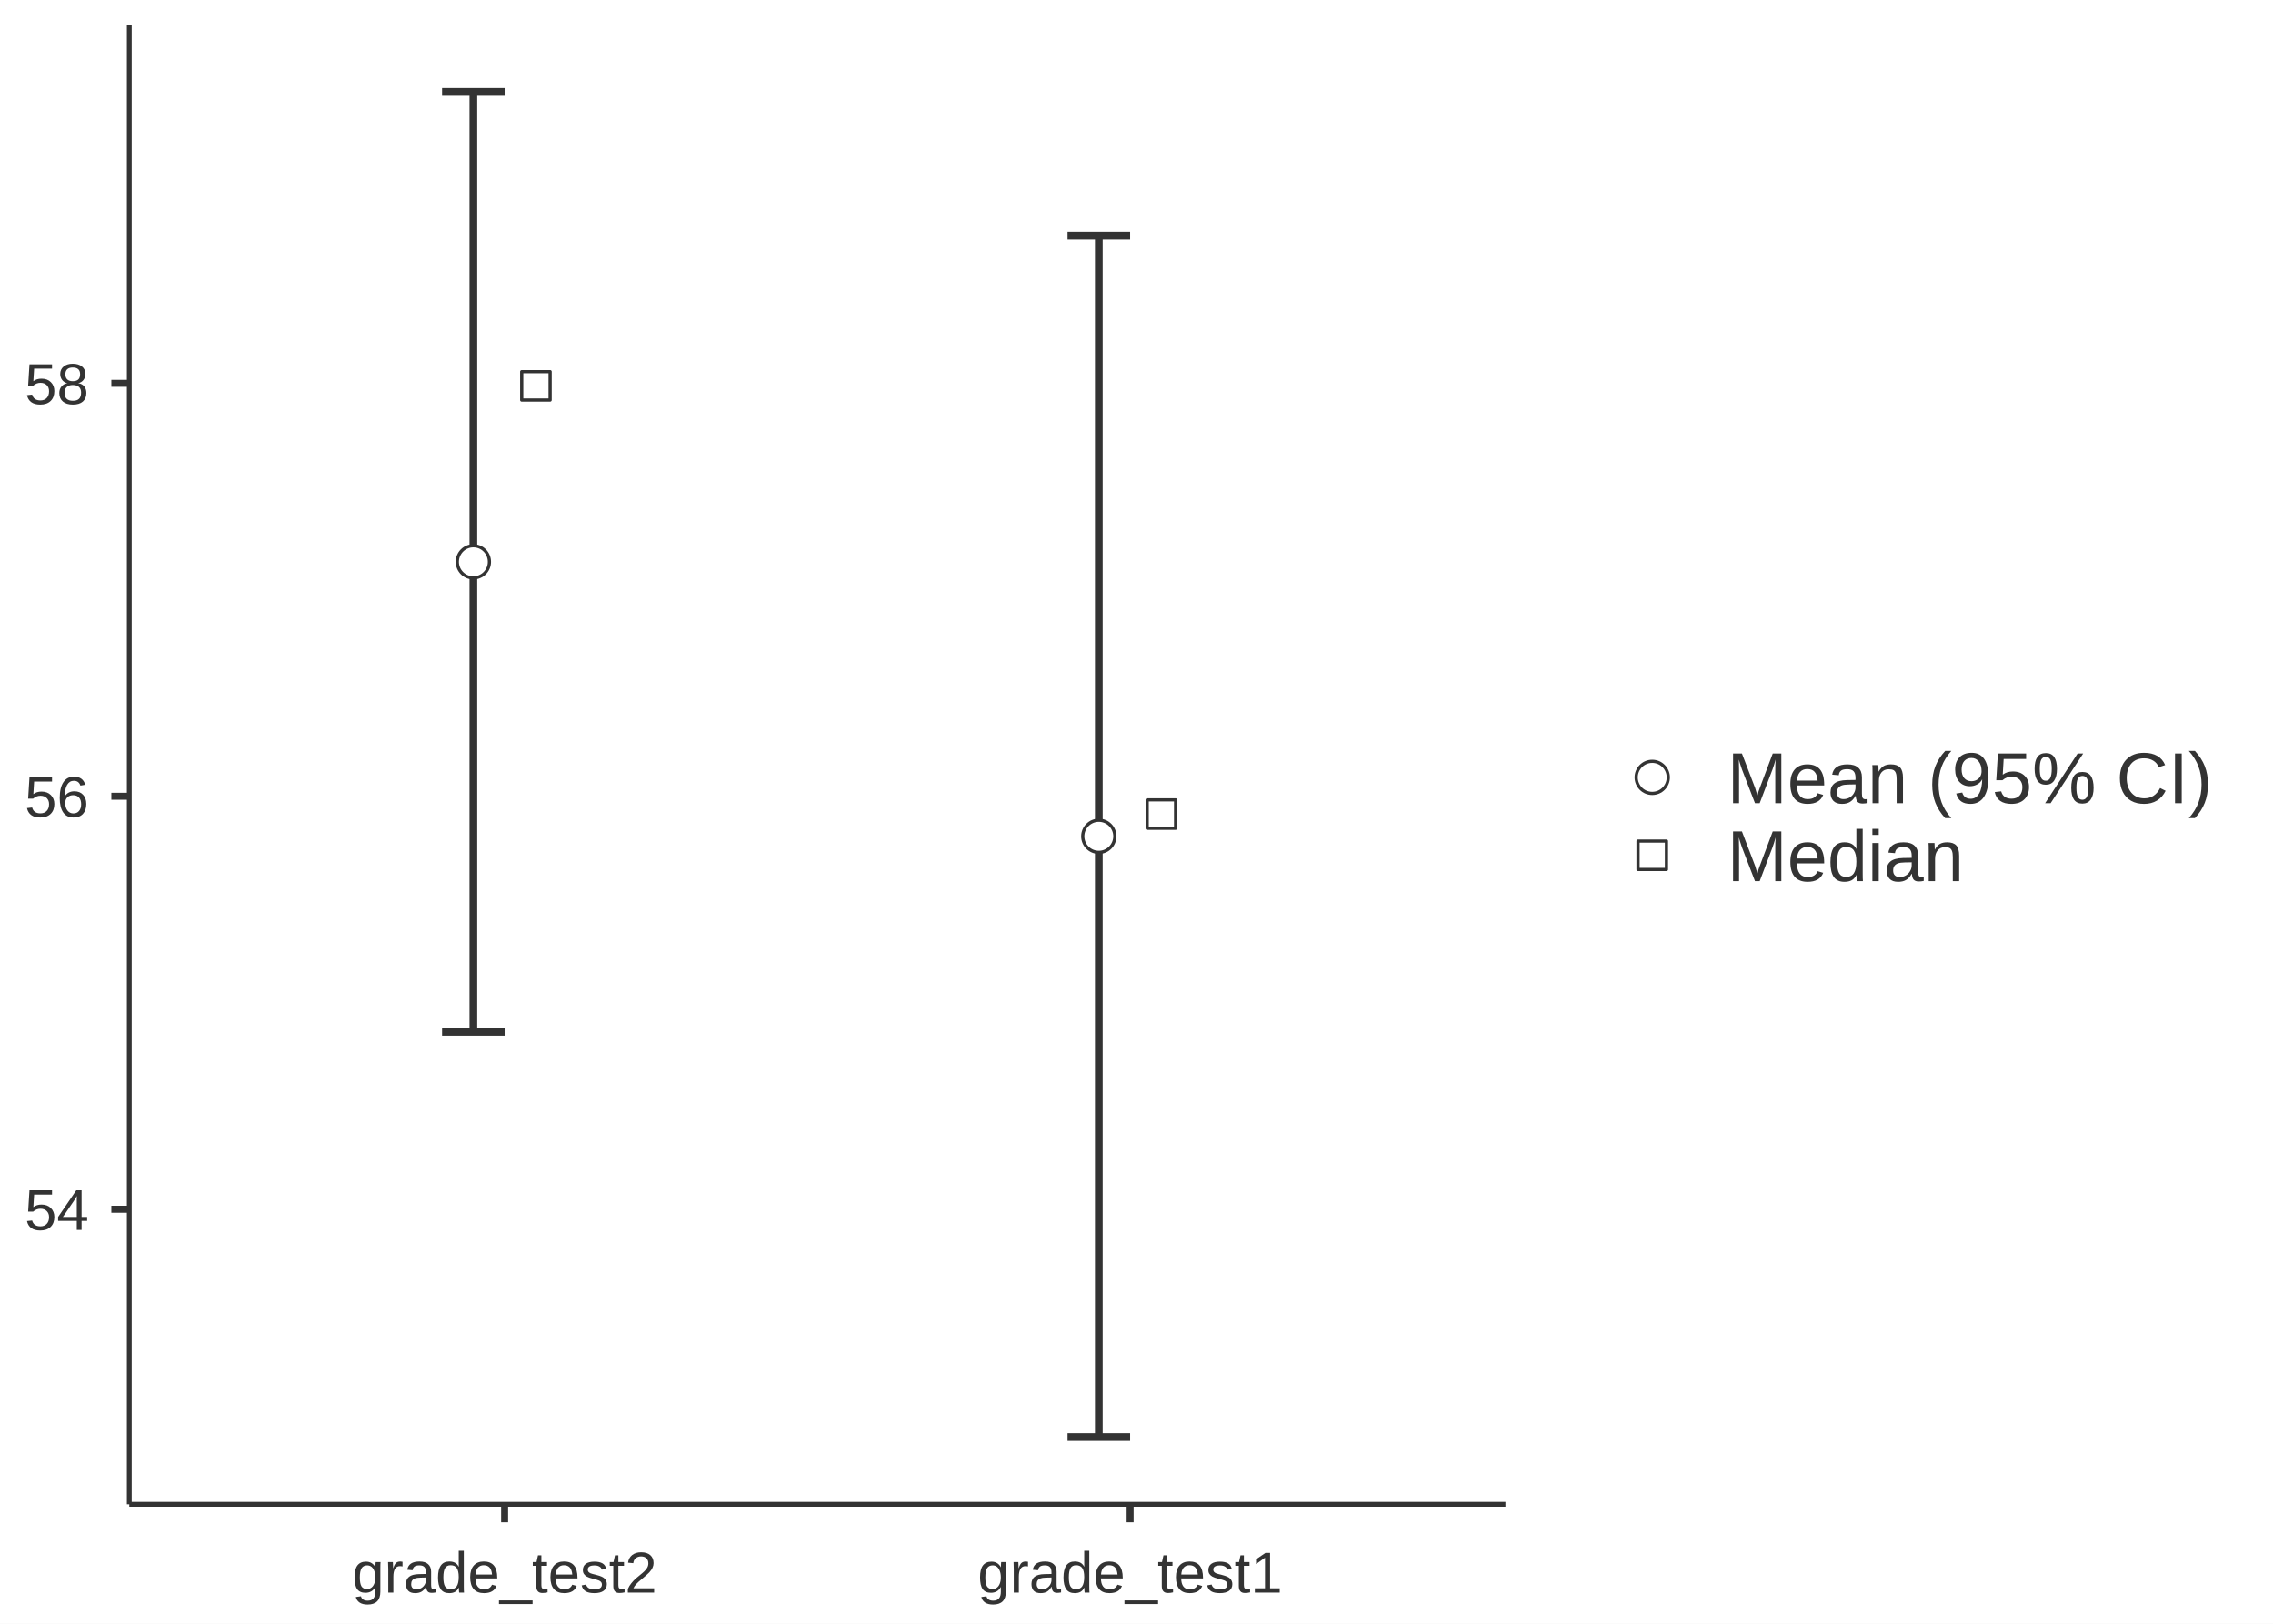
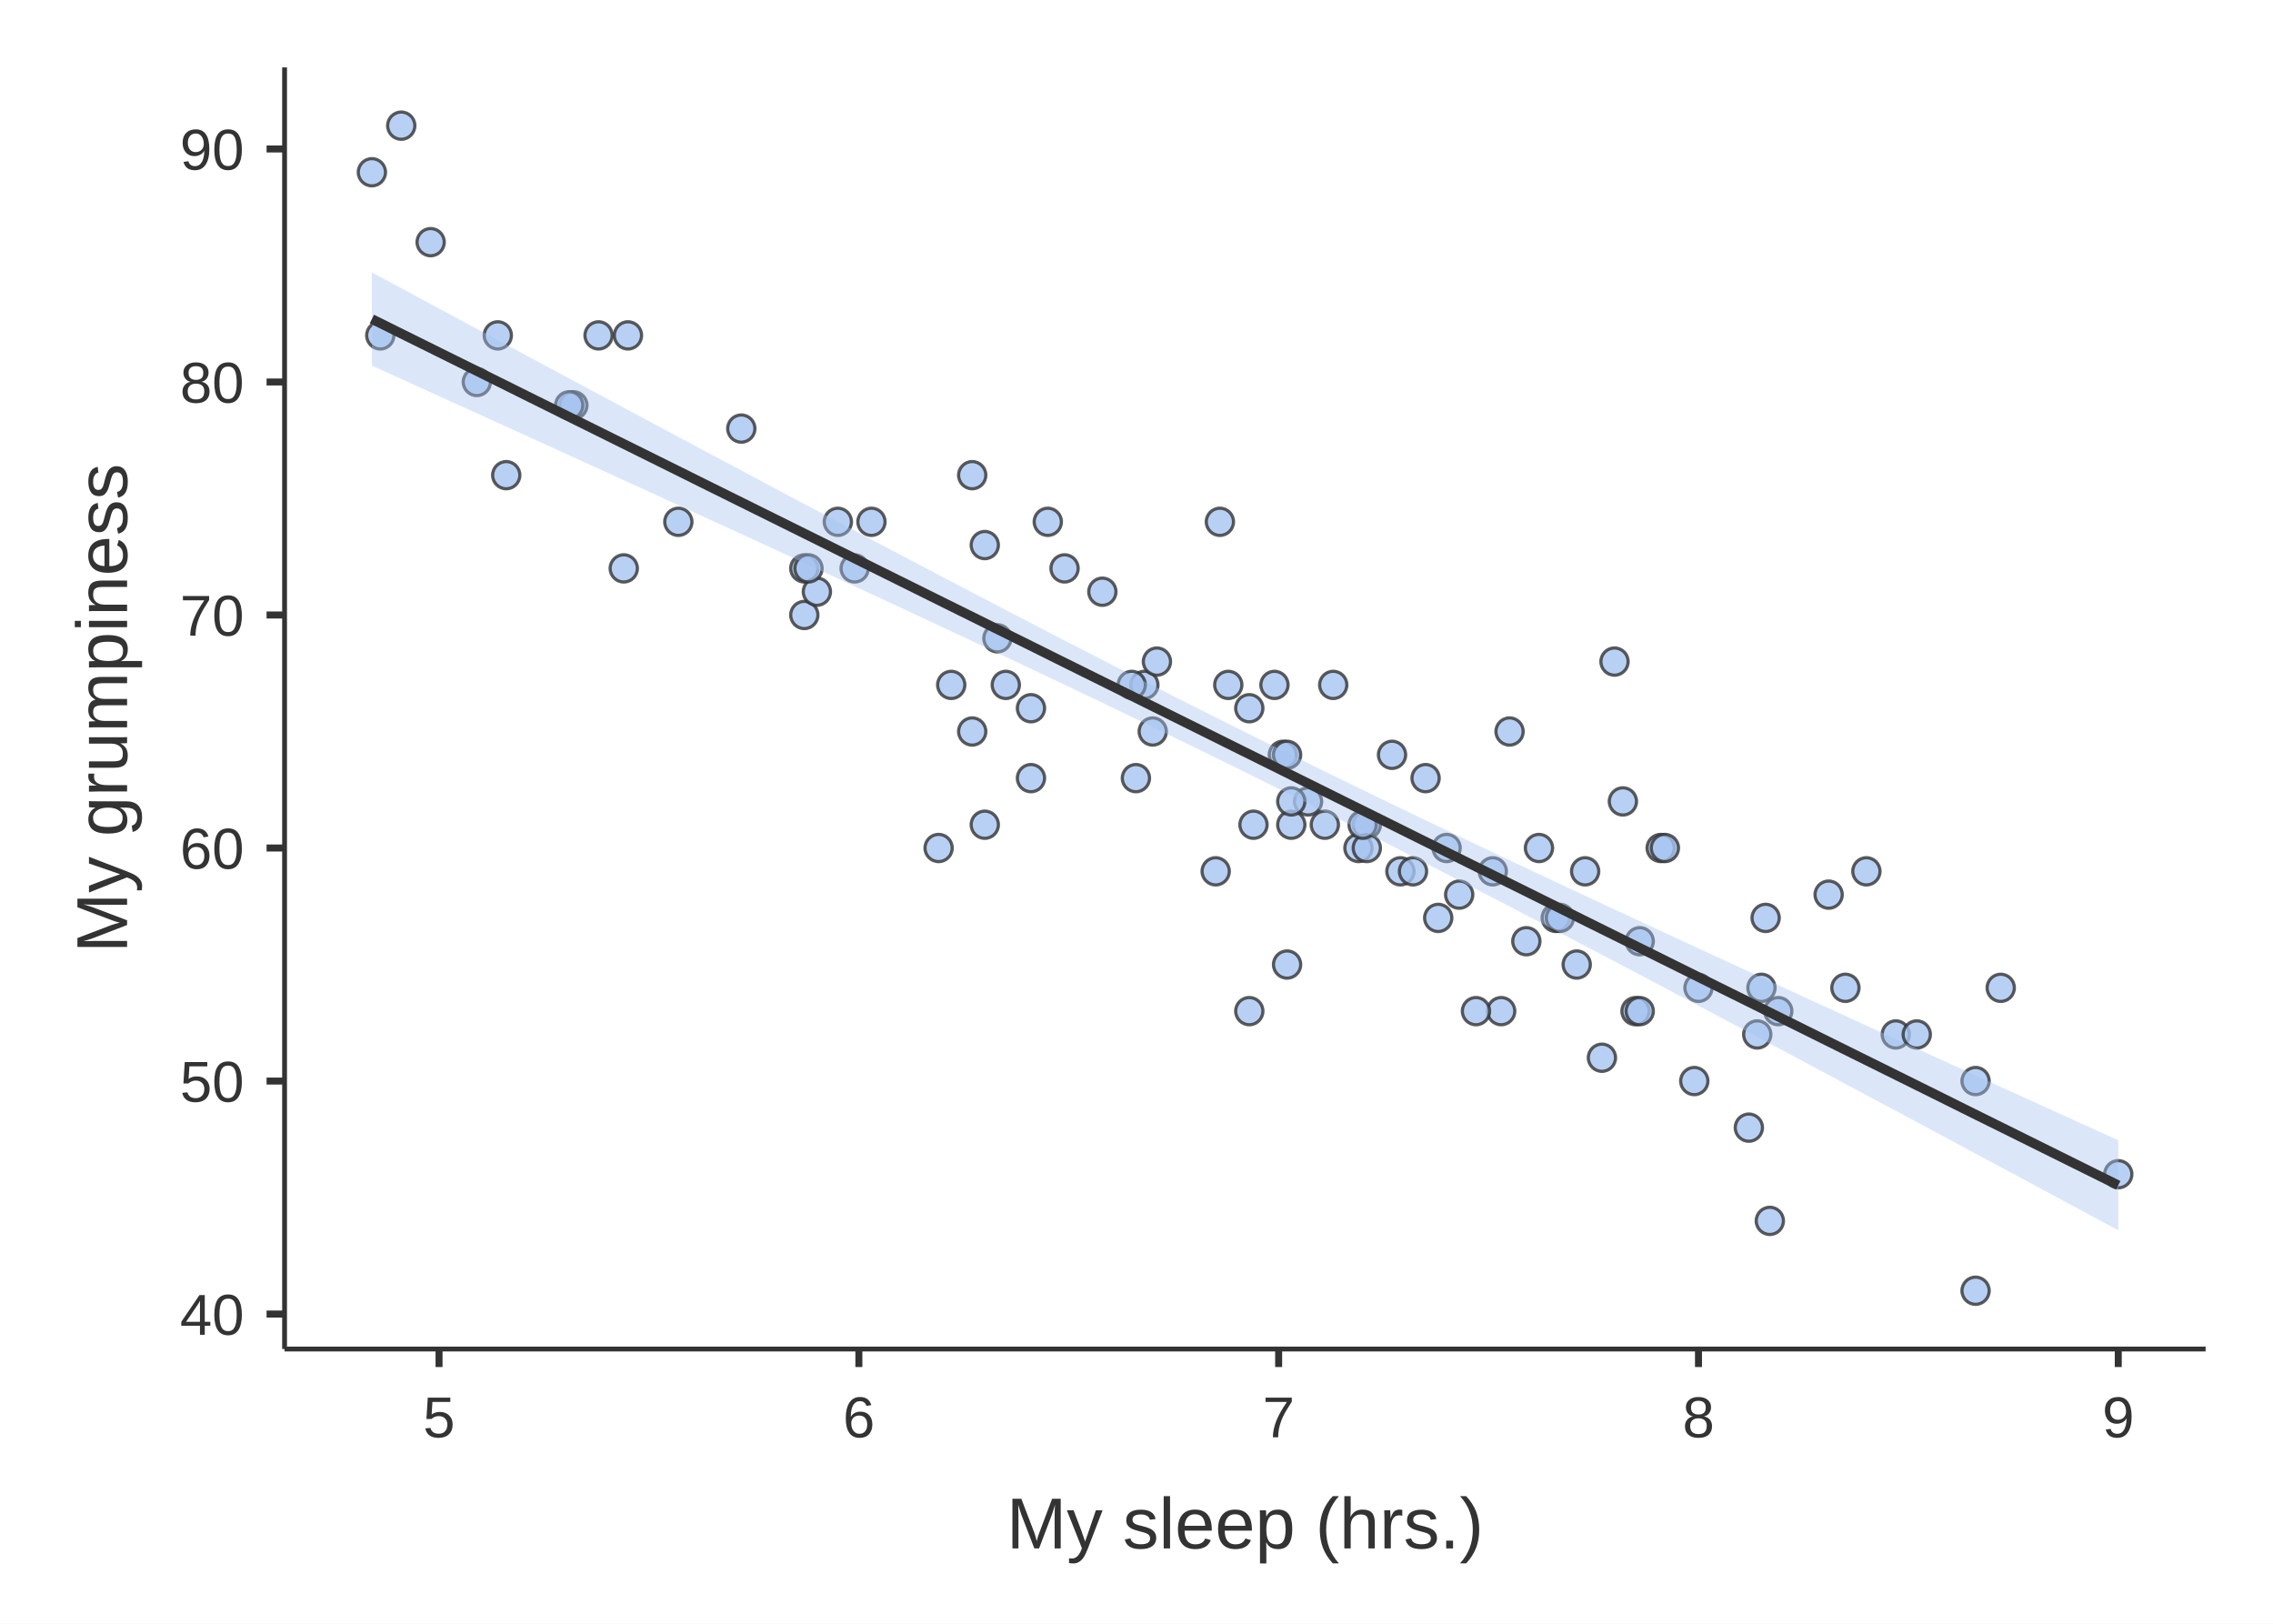
<svg xmlns="http://www.w3.org/2000/svg" class="svglite" width="504.00pt" height="360.00pt" viewBox="0 0 504.00 360.00">
  <defs>
    <style type="text/css">
    .svglite line, .svglite polyline, .svglite polygon, .svglite path, .svglite rect, .svglite circle {
      fill: none;
      stroke: #000000;
      stroke-linecap: round;
      stroke-linejoin: round;
      stroke-miterlimit: 10.00;
    }
  </style>
  </defs>
  <rect width="100%" height="100%" style="stroke: none; fill: #FFFFFF;" />
  <defs>
    <clipPath id="cpMC4wMHw1MDQuMDB8MC4wMHwzNjAuMDA=">
      <rect x="0.00" y="0.00" width="504.00" height="360.00" />
    </clipPath>
  </defs>
  <g clip-path="url(#cpMC4wMHw1MDQuMDB8MC4wMHwzNjAuMDA=)">
    <rect x="0.00" y="0.00" width="504.00" height="360.00" style="stroke-width: 1.55; stroke: none;" />
  </g>
  <defs>
-     <clipPath id="cpMjguNjd8MzMzLjgxfDUuNDh8MzMzLjUx">
-       <rect x="28.67" y="5.48" width="305.13" height="328.03" />
+     <clipPath id="cpNjMuMTB8NDg5LjA2fDE0Ljk0fDI5OS4wOQ==">
+       <rect x="63.10" y="14.94" width="425.96" height="284.15" />
    </clipPath>
  </defs>
-   <g clip-path="url(#cpMjguNjd8MzMzLjgxfDUuNDh8MzMzLjUx)">
-     <rect x="28.67" y="5.48" width="305.13" height="328.03" style="stroke-width: 1.55; stroke: none;" />
-     <polyline points="98.02,20.39 111.89,20.39 " style="stroke-width: 1.71; stroke: #333333; stroke-linecap: butt;" />
-     <polyline points="104.96,20.39 104.96,228.75 " style="stroke-width: 1.71; stroke: #333333; stroke-linecap: butt;" />
-     <polyline points="98.02,228.75 111.89,228.75 " style="stroke-width: 1.71; stroke: #333333; stroke-linecap: butt;" />
-     <polyline points="236.72,52.24 250.59,52.24 " style="stroke-width: 1.71; stroke: #333333; stroke-linecap: butt;" />
-     <polyline points="243.65,52.24 243.65,318.60 " style="stroke-width: 1.71; stroke: #333333; stroke-linecap: butt;" />
-     <polyline points="236.72,318.60 250.59,318.60 " style="stroke-width: 1.71; stroke: #333333; stroke-linecap: butt;" />
-     <circle cx="104.96" cy="124.57" r="3.56" style="stroke-width: 0.71; stroke: #333333; fill: #FFFFFF;" />
-     <circle cx="243.65" cy="185.42" r="3.56" style="stroke-width: 0.71; stroke: #333333; fill: #FFFFFF;" />
-     <rect x="115.68" y="82.40" width="6.30" height="6.30" style="stroke-width: 0.71; stroke: #333333; fill: #FFFFFF;" />
-     <rect x="254.37" y="177.34" width="6.30" height="6.30" style="stroke-width: 0.71; stroke: #333333; fill: #FFFFFF;" />
+   <g clip-path="url(#cpNjMuMTB8NDg5LjA2fDE0Ljk0fDI5OS4wOQ==)">
+     <rect x="63.10" y="14.94" width="425.96" height="284.15" style="stroke-width: 1.55; stroke: none;" />
+     <circle cx="338.44" cy="208.68" r="3.02" style="stroke-width: 0.71; stroke: #333333; stroke-opacity: 0.80; fill: #A6C4F1; fill-opacity: 0.80;" />
+     <circle cx="368.23" cy="188.01" r="3.02" style="stroke-width: 0.71; stroke: #333333; stroke-opacity: 0.80; fill: #A6C4F1; fill-opacity: 0.80;" />
+     <circle cx="110.38" cy="74.36" r="3.02" style="stroke-width: 0.71; stroke: #333333; stroke-opacity: 0.80; fill: #A6C4F1; fill-opacity: 0.80;" />
+     <circle cx="349.61" cy="213.85" r="3.02" style="stroke-width: 0.71; stroke: #333333; stroke-opacity: 0.80; fill: #A6C4F1; fill-opacity: 0.80;" />
+     <circle cx="253.74" cy="151.85" r="3.02" style="stroke-width: 0.71; stroke: #333333; stroke-opacity: 0.80; fill: #A6C4F1; fill-opacity: 0.80;" />
+     <circle cx="189.51" cy="126.02" r="3.02" style="stroke-width: 0.71; stroke: #333333; stroke-opacity: 0.80; fill: #A6C4F1; fill-opacity: 0.80;" />
+     <circle cx="394.30" cy="224.18" r="3.02" style="stroke-width: 0.71; stroke: #333333; stroke-opacity: 0.80; fill: #A6C4F1; fill-opacity: 0.80;" />
+     <circle cx="301.21" cy="188.01" r="3.02" style="stroke-width: 0.71; stroke: #333333; stroke-opacity: 0.80; fill: #A6C4F1; fill-opacity: 0.80;" />
+     <circle cx="320.76" cy="188.01" r="3.02" style="stroke-width: 0.71; stroke: #333333; stroke-opacity: 0.80; fill: #A6C4F1; fill-opacity: 0.80;" />
+     <circle cx="244.43" cy="131.19" r="3.02" style="stroke-width: 0.71; stroke: #333333; stroke-opacity: 0.80; fill: #A6C4F1; fill-opacity: 0.80;" />
+     <circle cx="236.05" cy="126.02" r="3.02" style="stroke-width: 0.71; stroke: #333333; stroke-opacity: 0.80; fill: #A6C4F1; fill-opacity: 0.80;" />
+     <circle cx="215.57" cy="162.18" r="3.02" style="stroke-width: 0.71; stroke: #333333; stroke-opacity: 0.80; fill: #A6C4F1; fill-opacity: 0.80;" />
+     <circle cx="185.78" cy="115.69" r="3.02" style="stroke-width: 0.71; stroke: #333333; stroke-opacity: 0.80; fill: #A6C4F1; fill-opacity: 0.80;" />
+     <circle cx="250.94" cy="151.85" r="3.02" style="stroke-width: 0.71; stroke: #333333; stroke-opacity: 0.80; fill: #A6C4F1; fill-opacity: 0.80;" />
+     <circle cx="228.60" cy="157.02" r="3.02" style="stroke-width: 0.71; stroke: #333333; stroke-opacity: 0.80; fill: #A6C4F1; fill-opacity: 0.80;" />
+     <circle cx="221.16" cy="141.52" r="3.02" style="stroke-width: 0.71; stroke: #333333; stroke-opacity: 0.80; fill: #A6C4F1; fill-opacity: 0.80;" />
+     <circle cx="218.36" cy="120.85" r="3.02" style="stroke-width: 0.71; stroke: #333333; stroke-opacity: 0.80; fill: #A6C4F1; fill-opacity: 0.80;" />
+     <circle cx="420.36" cy="229.35" r="3.02" style="stroke-width: 0.71; stroke: #333333; stroke-opacity: 0.80; fill: #A6C4F1; fill-opacity: 0.80;" />
+     <circle cx="303.07" cy="182.85" r="3.02" style="stroke-width: 0.71; stroke: #333333; stroke-opacity: 0.80; fill: #A6C4F1; fill-opacity: 0.80;" />
+     <circle cx="332.86" cy="224.18" r="3.02" style="stroke-width: 0.71; stroke: #333333; stroke-opacity: 0.80; fill: #A6C4F1; fill-opacity: 0.80;" />
+     <circle cx="376.61" cy="219.01" r="3.02" style="stroke-width: 0.71; stroke: #333333; stroke-opacity: 0.80; fill: #A6C4F1; fill-opacity: 0.80;" />
+     <circle cx="316.10" cy="172.52" r="3.02" style="stroke-width: 0.71; stroke: #333333; stroke-opacity: 0.80; fill: #A6C4F1; fill-opacity: 0.80;" />
+     <circle cx="270.49" cy="115.69" r="3.02" style="stroke-width: 0.71; stroke: #333333; stroke-opacity: 0.80; fill: #A6C4F1; fill-opacity: 0.80;" />
+     <circle cx="363.58" cy="208.68" r="3.02" style="stroke-width: 0.71; stroke: #333333; stroke-opacity: 0.80; fill: #A6C4F1; fill-opacity: 0.80;" />
+     <circle cx="84.32" cy="74.36" r="3.02" style="stroke-width: 0.71; stroke: #333333; stroke-opacity: 0.80; fill: #A6C4F1; fill-opacity: 0.80;" />
+     <circle cx="178.34" cy="126.02" r="3.02" style="stroke-width: 0.71; stroke: #333333; stroke-opacity: 0.80; fill: #A6C4F1; fill-opacity: 0.80;" />
+     <circle cx="413.84" cy="193.18" r="3.02" style="stroke-width: 0.71; stroke: #333333; stroke-opacity: 0.80; fill: #A6C4F1; fill-opacity: 0.80;" />
+     <circle cx="277.01" cy="157.02" r="3.02" style="stroke-width: 0.71; stroke: #333333; stroke-opacity: 0.80; fill: #A6C4F1; fill-opacity: 0.80;" />
+     <circle cx="303.07" cy="188.01" r="3.02" style="stroke-width: 0.71; stroke: #333333; stroke-opacity: 0.80; fill: #A6C4F1; fill-opacity: 0.80;" />
+     <circle cx="282.59" cy="151.85" r="3.02" style="stroke-width: 0.71; stroke: #333333; stroke-opacity: 0.80; fill: #A6C4F1; fill-opacity: 0.80;" />
+     <circle cx="392.43" cy="270.68" r="3.02" style="stroke-width: 0.71; stroke: #333333; stroke-opacity: 0.80; fill: #A6C4F1; fill-opacity: 0.80;" />
+     <circle cx="362.65" cy="224.18" r="3.02" style="stroke-width: 0.71; stroke: #333333; stroke-opacity: 0.80; fill: #A6C4F1; fill-opacity: 0.80;" />
+     <circle cx="215.57" cy="105.35" r="3.02" style="stroke-width: 0.71; stroke: #333333; stroke-opacity: 0.80; fill: #A6C4F1; fill-opacity: 0.80;" />
+     <circle cx="438.05" cy="286.17" r="3.02" style="stroke-width: 0.71; stroke: #333333; stroke-opacity: 0.80; fill: #A6C4F1; fill-opacity: 0.80;" />
+     <circle cx="95.49" cy="53.69" r="3.02" style="stroke-width: 0.71; stroke: #333333; stroke-opacity: 0.80; fill: #A6C4F1; fill-opacity: 0.80;" />
+     <circle cx="208.12" cy="188.01" r="3.02" style="stroke-width: 0.71; stroke: #333333; stroke-opacity: 0.80; fill: #A6C4F1; fill-opacity: 0.80;" />
+     <circle cx="228.60" cy="172.52" r="3.02" style="stroke-width: 0.71; stroke: #333333; stroke-opacity: 0.80; fill: #A6C4F1; fill-opacity: 0.80;" />
+     <circle cx="82.46" cy="38.19" r="3.02" style="stroke-width: 0.71; stroke: #333333; stroke-opacity: 0.80; fill: #A6C4F1; fill-opacity: 0.80;" />
+     <circle cx="286.32" cy="182.85" r="3.02" style="stroke-width: 0.71; stroke: #333333; stroke-opacity: 0.80; fill: #A6C4F1; fill-opacity: 0.80;" />
+     <circle cx="344.96" cy="203.51" r="3.02" style="stroke-width: 0.71; stroke: #333333; stroke-opacity: 0.80; fill: #A6C4F1; fill-opacity: 0.80;" />
+     <circle cx="331.00" cy="193.18" r="3.02" style="stroke-width: 0.71; stroke: #333333; stroke-opacity: 0.80; fill: #A6C4F1; fill-opacity: 0.80;" />
+     <circle cx="369.16" cy="188.01" r="3.02" style="stroke-width: 0.71; stroke: #333333; stroke-opacity: 0.80; fill: #A6C4F1; fill-opacity: 0.80;" />
+     <circle cx="387.78" cy="250.01" r="3.02" style="stroke-width: 0.71; stroke: #333333; stroke-opacity: 0.80; fill: #A6C4F1; fill-opacity: 0.80;" />
+     <circle cx="327.27" cy="224.18" r="3.02" style="stroke-width: 0.71; stroke: #333333; stroke-opacity: 0.80; fill: #A6C4F1; fill-opacity: 0.80;" />
+     <circle cx="375.68" cy="239.68" r="3.02" style="stroke-width: 0.71; stroke: #333333; stroke-opacity: 0.80; fill: #A6C4F1; fill-opacity: 0.80;" />
+     <circle cx="138.31" cy="126.02" r="3.02" style="stroke-width: 0.71; stroke: #333333; stroke-opacity: 0.80; fill: #A6C4F1; fill-opacity: 0.80;" />
+     <circle cx="391.50" cy="203.51" r="3.02" style="stroke-width: 0.71; stroke: #333333; stroke-opacity: 0.80; fill: #A6C4F1; fill-opacity: 0.80;" />
+     <circle cx="341.24" cy="188.01" r="3.02" style="stroke-width: 0.71; stroke: #333333; stroke-opacity: 0.80; fill: #A6C4F1; fill-opacity: 0.80;" />
+     <circle cx="178.34" cy="136.35" r="3.02" style="stroke-width: 0.71; stroke: #333333; stroke-opacity: 0.80; fill: #A6C4F1; fill-opacity: 0.80;" />
+     <circle cx="469.69" cy="260.34" r="3.02" style="stroke-width: 0.71; stroke: #333333; stroke-opacity: 0.80; fill: #A6C4F1; fill-opacity: 0.80;" />
+     <circle cx="405.47" cy="198.35" r="3.02" style="stroke-width: 0.71; stroke: #333333; stroke-opacity: 0.80; fill: #A6C4F1; fill-opacity: 0.80;" />
+     <circle cx="256.53" cy="146.68" r="3.02" style="stroke-width: 0.71; stroke: #333333; stroke-opacity: 0.80; fill: #A6C4F1; fill-opacity: 0.80;" />
+     <circle cx="323.55" cy="198.35" r="3.02" style="stroke-width: 0.71; stroke: #333333; stroke-opacity: 0.80; fill: #A6C4F1; fill-opacity: 0.80;" />
+     <circle cx="181.13" cy="131.19" r="3.02" style="stroke-width: 0.71; stroke: #333333; stroke-opacity: 0.80; fill: #A6C4F1; fill-opacity: 0.80;" />
+     <circle cx="425.01" cy="229.35" r="3.02" style="stroke-width: 0.71; stroke: #333333; stroke-opacity: 0.80; fill: #A6C4F1; fill-opacity: 0.80;" />
+     <circle cx="193.23" cy="115.69" r="3.02" style="stroke-width: 0.71; stroke: #333333; stroke-opacity: 0.80; fill: #A6C4F1; fill-opacity: 0.80;" />
+     <circle cx="310.52" cy="193.18" r="3.02" style="stroke-width: 0.71; stroke: #333333; stroke-opacity: 0.80; fill: #A6C4F1; fill-opacity: 0.80;" />
+     <circle cx="313.31" cy="193.18" r="3.02" style="stroke-width: 0.71; stroke: #333333; stroke-opacity: 0.80; fill: #A6C4F1; fill-opacity: 0.80;" />
+     <circle cx="272.35" cy="151.85" r="3.02" style="stroke-width: 0.71; stroke: #333333; stroke-opacity: 0.80; fill: #A6C4F1; fill-opacity: 0.80;" />
+     <circle cx="210.92" cy="151.85" r="3.02" style="stroke-width: 0.71; stroke: #333333; stroke-opacity: 0.80; fill: #A6C4F1; fill-opacity: 0.80;" />
+     <circle cx="277.94" cy="182.85" r="3.02" style="stroke-width: 0.71; stroke: #333333; stroke-opacity: 0.80; fill: #A6C4F1; fill-opacity: 0.80;" />
+     <circle cx="284.45" cy="167.35" r="3.02" style="stroke-width: 0.71; stroke: #333333; stroke-opacity: 0.80; fill: #A6C4F1; fill-opacity: 0.80;" />
+     <circle cx="302.14" cy="182.85" r="3.02" style="stroke-width: 0.71; stroke: #333333; stroke-opacity: 0.80; fill: #A6C4F1; fill-opacity: 0.80;" />
+     <circle cx="218.36" cy="182.85" r="3.02" style="stroke-width: 0.71; stroke: #333333; stroke-opacity: 0.80; fill: #A6C4F1; fill-opacity: 0.80;" />
+     <circle cx="443.63" cy="219.01" r="3.02" style="stroke-width: 0.71; stroke: #333333; stroke-opacity: 0.80; fill: #A6C4F1; fill-opacity: 0.80;" />
+     <circle cx="359.85" cy="177.68" r="3.02" style="stroke-width: 0.71; stroke: #333333; stroke-opacity: 0.80; fill: #A6C4F1; fill-opacity: 0.80;" />
+     <circle cx="389.64" cy="229.35" r="3.02" style="stroke-width: 0.71; stroke: #333333; stroke-opacity: 0.80; fill: #A6C4F1; fill-opacity: 0.80;" />
+     <circle cx="308.66" cy="167.35" r="3.02" style="stroke-width: 0.71; stroke: #333333; stroke-opacity: 0.80; fill: #A6C4F1; fill-opacity: 0.80;" />
+     <circle cx="255.60" cy="162.18" r="3.02" style="stroke-width: 0.71; stroke: #333333; stroke-opacity: 0.80; fill: #A6C4F1; fill-opacity: 0.80;" />
+     <circle cx="334.72" cy="162.18" r="3.02" style="stroke-width: 0.71; stroke: #333333; stroke-opacity: 0.80; fill: #A6C4F1; fill-opacity: 0.80;" />
+     <circle cx="318.90" cy="203.51" r="3.02" style="stroke-width: 0.71; stroke: #333333; stroke-opacity: 0.80; fill: #A6C4F1; fill-opacity: 0.80;" />
+     <circle cx="351.48" cy="193.18" r="3.02" style="stroke-width: 0.71; stroke: #333333; stroke-opacity: 0.80; fill: #A6C4F1; fill-opacity: 0.80;" />
+     <circle cx="127.14" cy="89.86" r="3.02" style="stroke-width: 0.71; stroke: #333333; stroke-opacity: 0.80; fill: #A6C4F1; fill-opacity: 0.80;" />
+     <circle cx="363.58" cy="224.18" r="3.02" style="stroke-width: 0.71; stroke: #333333; stroke-opacity: 0.80; fill: #A6C4F1; fill-opacity: 0.80;" />
+     <circle cx="223.02" cy="151.85" r="3.02" style="stroke-width: 0.71; stroke: #333333; stroke-opacity: 0.80; fill: #A6C4F1; fill-opacity: 0.80;" />
+     <circle cx="293.76" cy="182.85" r="3.02" style="stroke-width: 0.71; stroke: #333333; stroke-opacity: 0.80; fill: #A6C4F1; fill-opacity: 0.80;" />
+     <circle cx="139.24" cy="74.36" r="3.02" style="stroke-width: 0.71; stroke: #333333; stroke-opacity: 0.80; fill: #A6C4F1; fill-opacity: 0.80;" />
+     <circle cx="357.99" cy="146.68" r="3.02" style="stroke-width: 0.71; stroke: #333333; stroke-opacity: 0.80; fill: #A6C4F1; fill-opacity: 0.80;" />
+     <circle cx="295.62" cy="151.85" r="3.02" style="stroke-width: 0.71; stroke: #333333; stroke-opacity: 0.80; fill: #A6C4F1; fill-opacity: 0.80;" />
+     <circle cx="409.19" cy="219.01" r="3.02" style="stroke-width: 0.71; stroke: #333333; stroke-opacity: 0.80; fill: #A6C4F1; fill-opacity: 0.80;" />
+     <circle cx="277.01" cy="224.18" r="3.02" style="stroke-width: 0.71; stroke: #333333; stroke-opacity: 0.80; fill: #A6C4F1; fill-opacity: 0.80;" />
+     <circle cx="290.04" cy="177.68" r="3.02" style="stroke-width: 0.71; stroke: #333333; stroke-opacity: 0.80; fill: #A6C4F1; fill-opacity: 0.80;" />
+     <circle cx="438.05" cy="239.68" r="3.02" style="stroke-width: 0.71; stroke: #333333; stroke-opacity: 0.80; fill: #A6C4F1; fill-opacity: 0.80;" />
+     <circle cx="105.73" cy="84.69" r="3.02" style="stroke-width: 0.71; stroke: #333333; stroke-opacity: 0.80; fill: #A6C4F1; fill-opacity: 0.80;" />
+     <circle cx="88.97" cy="27.86" r="3.02" style="stroke-width: 0.71; stroke: #333333; stroke-opacity: 0.80; fill: #A6C4F1; fill-opacity: 0.80;" />
+     <circle cx="286.32" cy="177.68" r="3.02" style="stroke-width: 0.71; stroke: #333333; stroke-opacity: 0.80; fill: #A6C4F1; fill-opacity: 0.80;" />
+     <circle cx="285.39" cy="167.35" r="3.02" style="stroke-width: 0.71; stroke: #333333; stroke-opacity: 0.80; fill: #A6C4F1; fill-opacity: 0.80;" />
+     <circle cx="345.89" cy="203.51" r="3.02" style="stroke-width: 0.71; stroke: #333333; stroke-opacity: 0.80; fill: #A6C4F1; fill-opacity: 0.80;" />
+     <circle cx="390.57" cy="219.01" r="3.02" style="stroke-width: 0.71; stroke: #333333; stroke-opacity: 0.80; fill: #A6C4F1; fill-opacity: 0.80;" />
+     <circle cx="179.27" cy="126.02" r="3.02" style="stroke-width: 0.71; stroke: #333333; stroke-opacity: 0.80; fill: #A6C4F1; fill-opacity: 0.80;" />
+     <circle cx="164.37" cy="95.02" r="3.02" style="stroke-width: 0.71; stroke: #333333; stroke-opacity: 0.80; fill: #A6C4F1; fill-opacity: 0.80;" />
+     <circle cx="251.87" cy="172.52" r="3.02" style="stroke-width: 0.71; stroke: #333333; stroke-opacity: 0.80; fill: #A6C4F1; fill-opacity: 0.80;" />
+     <circle cx="269.56" cy="193.18" r="3.02" style="stroke-width: 0.71; stroke: #333333; stroke-opacity: 0.80; fill: #A6C4F1; fill-opacity: 0.80;" />
+     <circle cx="150.41" cy="115.69" r="3.02" style="stroke-width: 0.71; stroke: #333333; stroke-opacity: 0.80; fill: #A6C4F1; fill-opacity: 0.80;" />
+     <circle cx="112.25" cy="105.35" r="3.02" style="stroke-width: 0.71; stroke: #333333; stroke-opacity: 0.80; fill: #A6C4F1; fill-opacity: 0.80;" />
+     <circle cx="126.21" cy="89.86" r="3.02" style="stroke-width: 0.71; stroke: #333333; stroke-opacity: 0.80; fill: #A6C4F1; fill-opacity: 0.80;" />
+     <circle cx="355.20" cy="234.51" r="3.02" style="stroke-width: 0.71; stroke: #333333; stroke-opacity: 0.80; fill: #A6C4F1; fill-opacity: 0.80;" />
+     <circle cx="132.72" cy="74.36" r="3.02" style="stroke-width: 0.71; stroke: #333333; stroke-opacity: 0.80; fill: #A6C4F1; fill-opacity: 0.80;" />
+     <circle cx="285.39" cy="213.85" r="3.02" style="stroke-width: 0.71; stroke: #333333; stroke-opacity: 0.80; fill: #A6C4F1; fill-opacity: 0.80;" />
+     <circle cx="232.33" cy="115.69" r="3.02" style="stroke-width: 0.71; stroke: #333333; stroke-opacity: 0.80; fill: #A6C4F1; fill-opacity: 0.80;" />
+     <polygon points="82.46,60.39 87.36,63.03 92.26,65.67 97.16,68.30 102.07,70.94 106.97,73.58 111.87,76.21 116.77,78.84 121.67,81.47 126.57,84.10 131.48,86.73 136.38,89.36 141.28,91.98 146.18,94.60 151.08,97.22 155.98,99.84 160.89,102.45 165.79,105.06 170.69,107.67 175.59,110.28 180.49,112.88 185.39,115.48 190.30,118.07 195.20,120.66 200.10,123.24 205.00,125.82 209.90,128.39 214.81,130.96 219.71,133.52 224.61,136.07 229.51,138.62 234.41,141.16 239.31,143.68 244.22,146.20 249.12,148.71 254.02,151.21 258.92,153.70 263.82,156.17 268.72,158.64 273.63,161.09 278.53,163.54 283.43,165.96 288.33,168.38 293.23,170.79 298.13,173.18 303.04,175.56 307.94,177.94 312.84,180.30 317.74,182.65 322.64,184.99 327.54,187.32 332.45,189.64 337.35,191.96 342.25,194.27 347.15,196.57 352.05,198.86 356.95,201.15 361.86,203.43 366.76,205.71 371.66,207.98 376.56,210.25 381.46,212.51 386.37,214.77 391.27,217.03 396.17,219.28 401.07,221.53 405.97,223.78 410.87,226.02 415.78,228.27 420.68,230.51 425.58,232.74 430.48,234.98 435.38,237.21 440.28,239.45 445.19,241.68 450.09,243.91 454.99,246.14 459.89,248.36 464.79,250.59 469.69,252.81 469.69,272.78 464.79,270.14 459.89,267.50 454.99,264.87 450.09,262.23 445.19,259.60 440.28,256.97 435.38,254.34 430.48,251.71 425.58,249.08 420.68,246.46 415.78,243.84 410.87,241.22 405.97,238.60 401.07,235.98 396.17,233.37 391.27,230.76 386.37,228.16 381.46,225.55 376.56,222.95 371.66,220.36 366.76,217.77 361.86,215.18 356.95,212.60 352.05,210.03 347.15,207.46 342.25,204.90 337.35,202.35 332.45,199.80 327.54,197.26 322.64,194.73 317.74,192.21 312.84,189.69 307.94,187.19 303.04,184.70 298.13,182.22 293.23,179.75 288.33,177.30 283.43,174.85 278.53,172.42 273.63,170.00 268.72,167.59 263.82,165.19 258.92,162.81 254.02,160.43 249.12,158.07 244.22,155.71 239.31,153.37 234.41,151.04 229.51,148.71 224.61,146.39 219.71,144.08 214.81,141.78 209.90,139.49 205.00,137.20 200.10,134.91 195.20,132.63 190.30,130.36 185.39,128.09 180.49,125.83 175.59,123.56 170.69,121.31 165.79,119.05 160.89,116.80 155.98,114.55 151.08,112.31 146.18,110.07 141.28,107.82 136.38,105.59 131.48,103.35 126.57,101.11 121.67,98.88 116.77,96.65 111.87,94.42 106.97,92.19 102.07,89.96 97.16,87.74 92.26,85.51 87.36,83.29 82.46,81.07 " style="stroke-width: 0.00; stroke: none; fill: #A6C4F1; fill-opacity: 0.40;" />
+     <polyline points="82.46,60.39 87.36,63.03 92.26,65.67 97.16,68.30 102.07,70.94 106.97,73.58 111.87,76.21 116.77,78.84 121.67,81.47 126.57,84.10 131.48,86.73 136.38,89.36 141.28,91.98 146.18,94.60 151.08,97.22 155.98,99.84 160.89,102.45 165.79,105.06 170.69,107.67 175.59,110.28 180.49,112.88 185.39,115.48 190.30,118.07 195.20,120.66 200.10,123.24 205.00,125.82 209.90,128.39 214.81,130.96 219.71,133.52 224.61,136.07 229.51,138.62 234.41,141.16 239.31,143.68 244.22,146.20 249.12,148.71 254.02,151.21 258.92,153.70 263.82,156.17 268.72,158.64 273.63,161.09 278.53,163.54 283.43,165.96 288.33,168.38 293.23,170.79 298.13,173.18 303.04,175.56 307.94,177.94 312.84,180.30 317.74,182.65 322.64,184.99 327.54,187.32 332.45,189.64 337.35,191.96 342.25,194.27 347.15,196.57 352.05,198.86 356.95,201.15 361.86,203.43 366.76,205.71 371.66,207.98 376.56,210.25 381.46,212.51 386.37,214.77 391.27,217.03 396.17,219.28 401.07,221.53 405.97,223.78 410.87,226.02 415.78,228.27 420.68,230.51 425.58,232.74 430.48,234.98 435.38,237.21 440.28,239.45 445.19,241.68 450.09,243.91 454.99,246.14 459.89,248.36 464.79,250.59 469.69,252.81 " style="stroke-width: 2.13; stroke: none;" />
+     <polyline points="469.69,272.78 464.79,270.14 459.89,267.50 454.99,264.87 450.09,262.23 445.19,259.60 440.28,256.97 435.38,254.34 430.48,251.71 425.58,249.08 420.68,246.46 415.78,243.84 410.87,241.22 405.97,238.60 401.07,235.98 396.17,233.37 391.27,230.76 386.37,228.16 381.46,225.55 376.56,222.95 371.66,220.36 366.76,217.77 361.86,215.18 356.95,212.60 352.05,210.03 347.15,207.46 342.25,204.90 337.35,202.35 332.45,199.80 327.54,197.26 322.64,194.73 317.74,192.21 312.84,189.69 307.94,187.19 303.04,184.70 298.13,182.22 293.23,179.75 288.33,177.30 283.43,174.85 278.53,172.42 273.63,170.00 268.72,167.59 263.82,165.19 258.92,162.81 254.02,160.43 249.12,158.07 244.22,155.71 239.31,153.37 234.41,151.04 229.51,148.71 224.61,146.39 219.71,144.08 214.81,141.78 209.90,139.49 205.00,137.20 200.10,134.91 195.20,132.63 190.30,130.36 185.39,128.09 180.49,125.83 175.59,123.56 170.69,121.31 165.79,119.05 160.89,116.80 155.98,114.55 151.08,112.31 146.18,110.07 141.28,107.82 136.38,105.59 131.48,103.35 126.57,101.11 121.67,98.88 116.77,96.65 111.87,94.42 106.97,92.19 102.07,89.96 97.16,87.74 92.26,85.51 87.36,83.29 82.46,81.07 " style="stroke-width: 2.13; stroke: none;" />
+     <polyline points="82.46,70.73 87.36,73.16 92.26,75.59 97.16,78.02 102.07,80.45 106.97,82.88 111.87,85.31 116.77,87.75 121.67,90.18 126.57,92.61 131.48,95.04 136.38,97.47 141.28,99.90 146.18,102.33 151.08,104.76 155.98,107.20 160.89,109.63 165.79,112.06 170.69,114.49 175.59,116.92 180.49,119.35 185.39,121.78 190.30,124.21 195.20,126.65 200.10,129.08 205.00,131.51 209.90,133.94 214.81,136.37 219.71,138.80 224.61,141.23 229.51,143.66 234.41,146.10 239.31,148.53 244.22,150.96 249.12,153.39 254.02,155.82 258.92,158.25 263.82,160.68 268.72,163.11 273.63,165.55 278.53,167.98 283.43,170.41 288.33,172.84 293.23,175.27 298.13,177.70 303.04,180.13 307.94,182.56 312.84,185.00 317.74,187.43 322.64,189.86 327.54,192.29 332.45,194.72 337.35,197.15 342.25,199.58 347.15,202.01 352.05,204.45 356.95,206.88 361.86,209.31 366.76,211.74 371.66,214.17 376.56,216.60 381.46,219.03 386.37,221.46 391.27,223.89 396.17,226.33 401.07,228.76 405.97,231.19 410.87,233.62 415.78,236.05 420.68,238.48 425.58,240.91 430.48,243.34 435.38,245.78 440.28,248.21 445.19,250.64 450.09,253.07 454.99,255.50 459.89,257.93 464.79,260.36 469.69,262.79 " style="stroke-width: 2.13; stroke: #333333; stroke-linecap: butt;" />
  </g>
  <g clip-path="url(#cpMC4wMHw1MDQuMDB8MC4wMHwzNjAuMDA=)">
-     <polyline points="28.67,333.51 28.67,5.48 " style="stroke-width: 1.07; stroke: #333333; stroke-linecap: butt;" />
-     <text x="12.59" y="272.69" text-anchor="middle" style="font-size: 12.80px; fill: #333333; font-family: Arial;" textLength="14.23px" lengthAdjust="spacingAndGlyphs">54</text>
-     <text x="12.59" y="181.13" text-anchor="middle" style="font-size: 12.80px; fill: #333333; font-family: Arial;" textLength="14.23px" lengthAdjust="spacingAndGlyphs">56</text>
-     <text x="12.59" y="89.58" text-anchor="middle" style="font-size: 12.80px; fill: #333333; font-family: Arial;" textLength="14.23px" lengthAdjust="spacingAndGlyphs">58</text>
-     <polyline points="24.69,268.10 28.67,268.10 " style="stroke-width: 1.55; stroke: #333333; stroke-linecap: butt;" />
-     <polyline points="24.69,176.54 28.67,176.54 " style="stroke-width: 1.55; stroke: #333333; stroke-linecap: butt;" />
-     <polyline points="24.69,84.99 28.67,84.99 " style="stroke-width: 1.55; stroke: #333333; stroke-linecap: butt;" />
-     <polyline points="28.67,333.51 333.81,333.51 " style="stroke-width: 1.07; stroke: #333333; stroke-linecap: butt;" />
-     <polyline points="111.89,337.50 111.89,333.51 " style="stroke-width: 1.55; stroke: #333333; stroke-linecap: butt;" />
-     <polyline points="250.59,337.50 250.59,333.51 " style="stroke-width: 1.55; stroke: #333333; stroke-linecap: butt;" />
-     <text x="111.89" y="353.09" text-anchor="middle" style="font-size: 12.80px; fill: #333333; font-family: Arial;" textLength="67.57px" lengthAdjust="spacingAndGlyphs">grade_test2</text>
-     <text x="250.59" y="353.09" text-anchor="middle" style="font-size: 12.80px; fill: #333333; font-family: Arial;" textLength="67.57px" lengthAdjust="spacingAndGlyphs">grade_test1</text>
-     <rect x="349.75" y="132.76" width="148.77" height="73.48" style="stroke-width: 1.55; stroke: none;" />
-     <circle cx="366.36" cy="172.35" r="3.56" style="stroke-width: 0.71; stroke: #333333; fill: #FFFFFF;" />
-     <rect x="363.21" y="186.48" width="6.30" height="6.30" style="stroke-width: 0.71; stroke: #333333; fill: #FFFFFF;" />
-     <text x="382.97" y="178.08" style="font-size: 16.00px; fill: #333333; font-family: Arial;" textLength="107.59px" lengthAdjust="spacingAndGlyphs">Mean (95% CI)</text>
-     <text x="382.97" y="195.36" style="font-size: 16.00px; fill: #333333; font-family: Arial;" textLength="52.48px" lengthAdjust="spacingAndGlyphs">Median</text>
+     <polyline points="63.10,299.09 63.10,14.94 " style="stroke-width: 1.07; stroke: #333333; stroke-linecap: butt;" />
+     <text x="47.02" y="295.93" text-anchor="middle" style="font-size: 12.80px; fill: #333333; font-family: Arial;" textLength="14.23px" lengthAdjust="spacingAndGlyphs">40</text>
+     <text x="47.02" y="244.27" text-anchor="middle" style="font-size: 12.80px; fill: #333333; font-family: Arial;" textLength="14.23px" lengthAdjust="spacingAndGlyphs">50</text>
+     <text x="47.02" y="192.60" text-anchor="middle" style="font-size: 12.80px; fill: #333333; font-family: Arial;" textLength="14.23px" lengthAdjust="spacingAndGlyphs">60</text>
+     <text x="47.02" y="140.94" text-anchor="middle" style="font-size: 12.80px; fill: #333333; font-family: Arial;" textLength="14.23px" lengthAdjust="spacingAndGlyphs">70</text>
+     <text x="47.02" y="89.28" text-anchor="middle" style="font-size: 12.80px; fill: #333333; font-family: Arial;" textLength="14.23px" lengthAdjust="spacingAndGlyphs">80</text>
+     <text x="47.02" y="37.62" text-anchor="middle" style="font-size: 12.80px; fill: #333333; font-family: Arial;" textLength="14.23px" lengthAdjust="spacingAndGlyphs">90</text>
+     <polyline points="59.11,291.34 63.10,291.34 " style="stroke-width: 1.55; stroke: #333333; stroke-linecap: butt;" />
+     <polyline points="59.11,239.68 63.10,239.68 " style="stroke-width: 1.55; stroke: #333333; stroke-linecap: butt;" />
+     <polyline points="59.11,188.01 63.10,188.01 " style="stroke-width: 1.55; stroke: #333333; stroke-linecap: butt;" />
+     <polyline points="59.11,136.35 63.10,136.35 " style="stroke-width: 1.55; stroke: #333333; stroke-linecap: butt;" />
+     <polyline points="59.11,84.69 63.10,84.69 " style="stroke-width: 1.55; stroke: #333333; stroke-linecap: butt;" />
+     <polyline points="59.11,33.03 63.10,33.03 " style="stroke-width: 1.55; stroke: #333333; stroke-linecap: butt;" />
+     <polyline points="63.10,299.09 489.06,299.09 " style="stroke-width: 1.07; stroke: #333333; stroke-linecap: butt;" />
+     <polyline points="97.35,303.08 97.35,299.09 " style="stroke-width: 1.55; stroke: #333333; stroke-linecap: butt;" />
+     <polyline points="190.44,303.08 190.44,299.09 " style="stroke-width: 1.55; stroke: #333333; stroke-linecap: butt;" />
+     <polyline points="283.52,303.08 283.52,299.09 " style="stroke-width: 1.55; stroke: #333333; stroke-linecap: butt;" />
+     <polyline points="376.61,303.08 376.61,299.09 " style="stroke-width: 1.55; stroke: #333333; stroke-linecap: butt;" />
+     <polyline points="469.69,303.08 469.69,299.09 " style="stroke-width: 1.55; stroke: #333333; stroke-linecap: butt;" />
+     <text x="97.35" y="318.67" text-anchor="middle" style="font-size: 12.80px; fill: #333333; font-family: Arial;" textLength="7.11px" lengthAdjust="spacingAndGlyphs">5</text>
+     <text x="190.44" y="318.67" text-anchor="middle" style="font-size: 12.80px; fill: #333333; font-family: Arial;" textLength="7.11px" lengthAdjust="spacingAndGlyphs">6</text>
+     <text x="283.52" y="318.67" text-anchor="middle" style="font-size: 12.80px; fill: #333333; font-family: Arial;" textLength="7.11px" lengthAdjust="spacingAndGlyphs">7</text>
+     <text x="376.61" y="318.67" text-anchor="middle" style="font-size: 12.80px; fill: #333333; font-family: Arial;" textLength="7.11px" lengthAdjust="spacingAndGlyphs">8</text>
+     <text x="469.69" y="318.67" text-anchor="middle" style="font-size: 12.80px; fill: #333333; font-family: Arial;" textLength="7.11px" lengthAdjust="spacingAndGlyphs">9</text>
+     <text x="276.08" y="343.30" text-anchor="middle" style="font-size: 16.00px; fill: #333333; font-family: Arial;" textLength="105.79px" lengthAdjust="spacingAndGlyphs">My sleep (hrs.)</text>
+     <text transform="translate(28.18,157.02) rotate(-90)" text-anchor="middle" style="font-size: 16.00px; fill: #333333; font-family: Arial;" textLength="108.48px" lengthAdjust="spacingAndGlyphs">My grumpiness</text>
  </g>
+   <defs>
+     <clipPath id="cpNjMuMTB8NDg5LjA2fDE0Ljk0fDE0Ljk0">
+       <rect x="63.10" y="14.94" width="425.96" height="0.00" />
+     </clipPath>
+   </defs>
+   <g clip-path="url(#cpNjMuMTB8NDg5LjA2fDE0Ljk0fDE0Ljk0)">
+     <rect x="63.10" y="14.94" width="425.96" height="0.00" style="stroke-width: 1.07; stroke: none;" />
+     <line x1="352.41" y1="14.94" x2="469.69" y2="14.94" style="stroke-width: 1.07; stroke: #333333; stroke-linecap: butt;" />
+     <line x1="217.67" y1="14.94" x2="82.46" y2="14.94" style="stroke-width: 1.07; stroke: #333333; stroke-linecap: butt;" />
+     <polygon points="352.41,14.94 307.61,14.94 286.32,14.94 265.03,14.94 217.67,14.94 217.67,14.94 265.03,14.94 286.32,14.94 307.61,14.94 352.41,14.94 352.41,14.94 " style="stroke-width: 1.07; stroke: #333333; fill: #A6C4F1; fill-opacity: 0.90;" />
+     <line x1="286.32" y1="14.94" x2="286.32" y2="14.94" style="stroke-width: 2.13; stroke: #333333; stroke-linecap: butt;" />
+   </g>
+   <g clip-path="url(#cpMC4wMHw1MDQuMDB8MC4wMHwzNjAuMDA=)">
+ </g>
+   <defs>
+     <clipPath id="cpNDg5LjA2fDQ4OS4wNnwxNC45NHwyOTkuMDk=">
+       <rect x="489.06" y="14.94" width="0.00" height="284.15" />
+     </clipPath>
+   </defs>
+   <g clip-path="url(#cpNDg5LjA2fDQ4OS4wNnwxNC45NHwyOTkuMDk=)">
+     <rect x="489.06" y="14.94" width="0.00" height="284.15" style="stroke-width: 1.07; stroke: none;" />
+     <line x1="489.06" y1="131.19" x2="489.06" y2="27.86" style="stroke-width: 1.07; stroke: #333333; stroke-linecap: butt;" />
+     <line x1="489.06" y1="203.51" x2="489.06" y2="286.17" style="stroke-width: 1.07; stroke: #333333; stroke-linecap: butt;" />
+     <polygon points="489.06,131.19 489.06,166.25 489.06,177.68 489.06,189.11 489.06,203.51 489.06,203.51 489.06,189.11 489.06,177.68 489.06,166.25 489.06,131.19 489.06,131.19 " style="stroke-width: 1.07; stroke: #333333; fill: #A6C4F1; fill-opacity: 0.90;" />
+     <line x1="489.06" y1="177.68" x2="489.06" y2="177.68" style="stroke-width: 2.13; stroke: #333333; stroke-linecap: butt;" />
+   </g>
+   <g clip-path="url(#cpMC4wMHw1MDQuMDB8MC4wMHwzNjAuMDA=)">
+ </g>
</svg>
